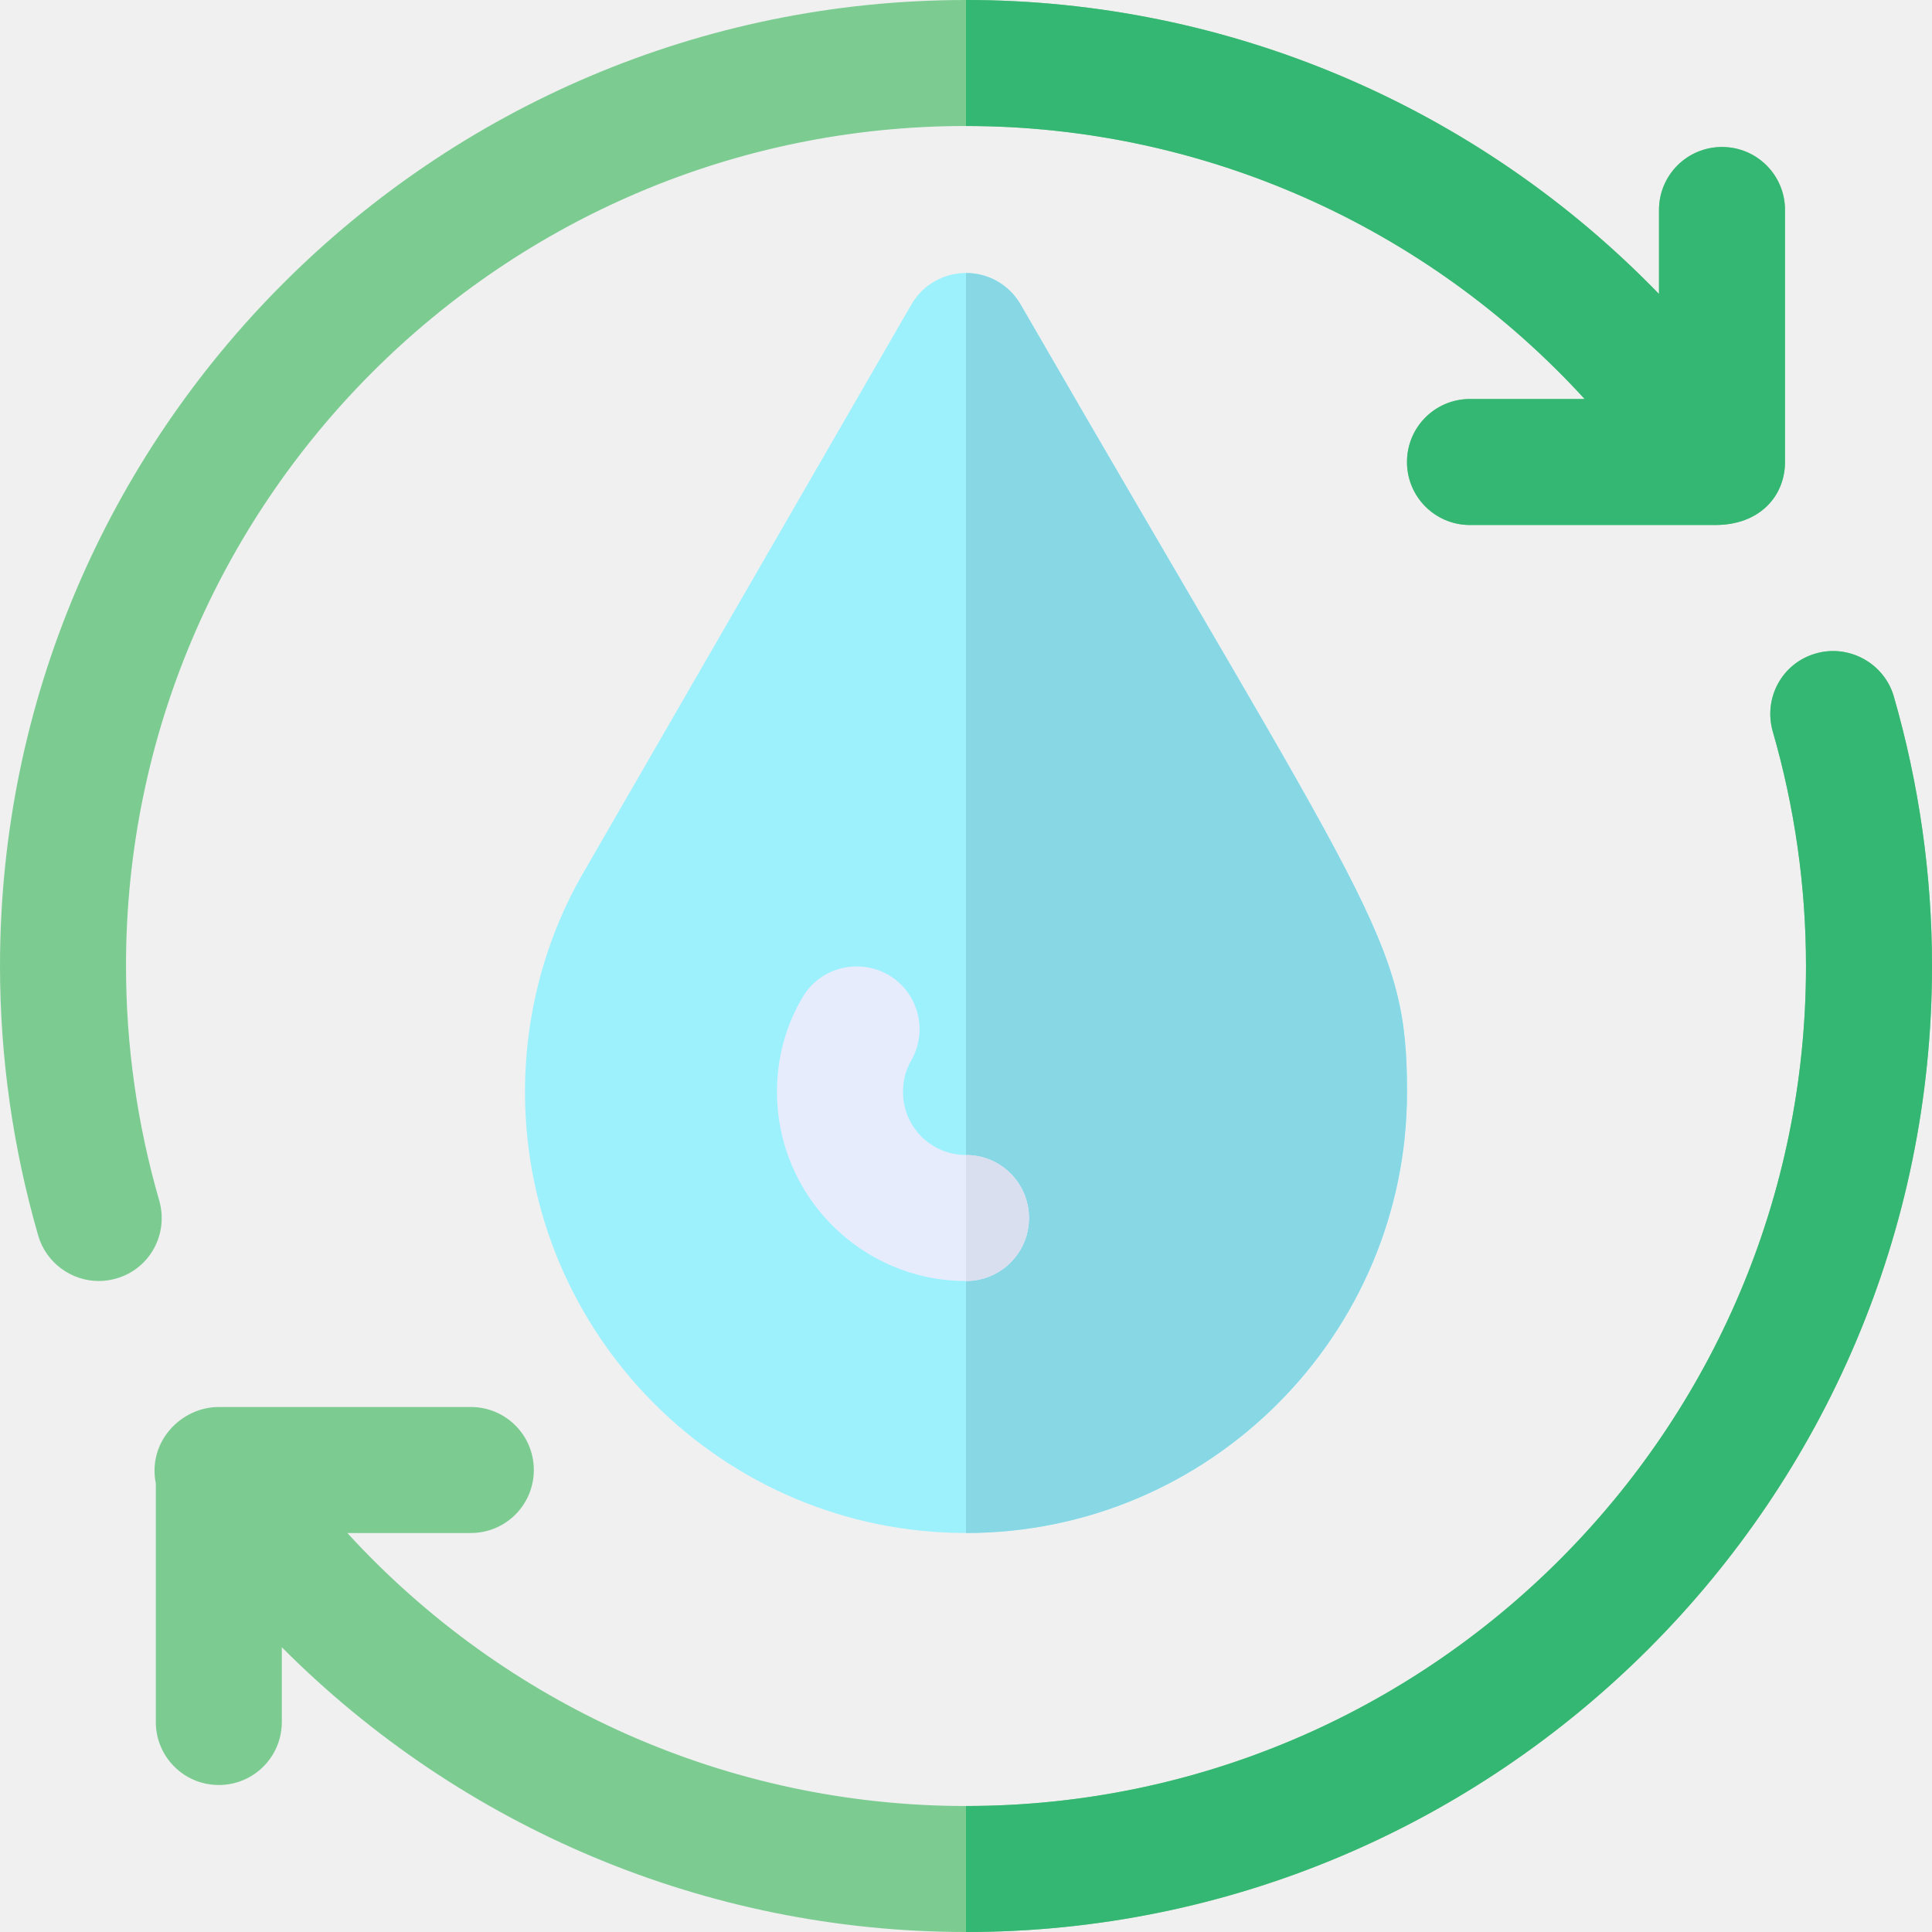
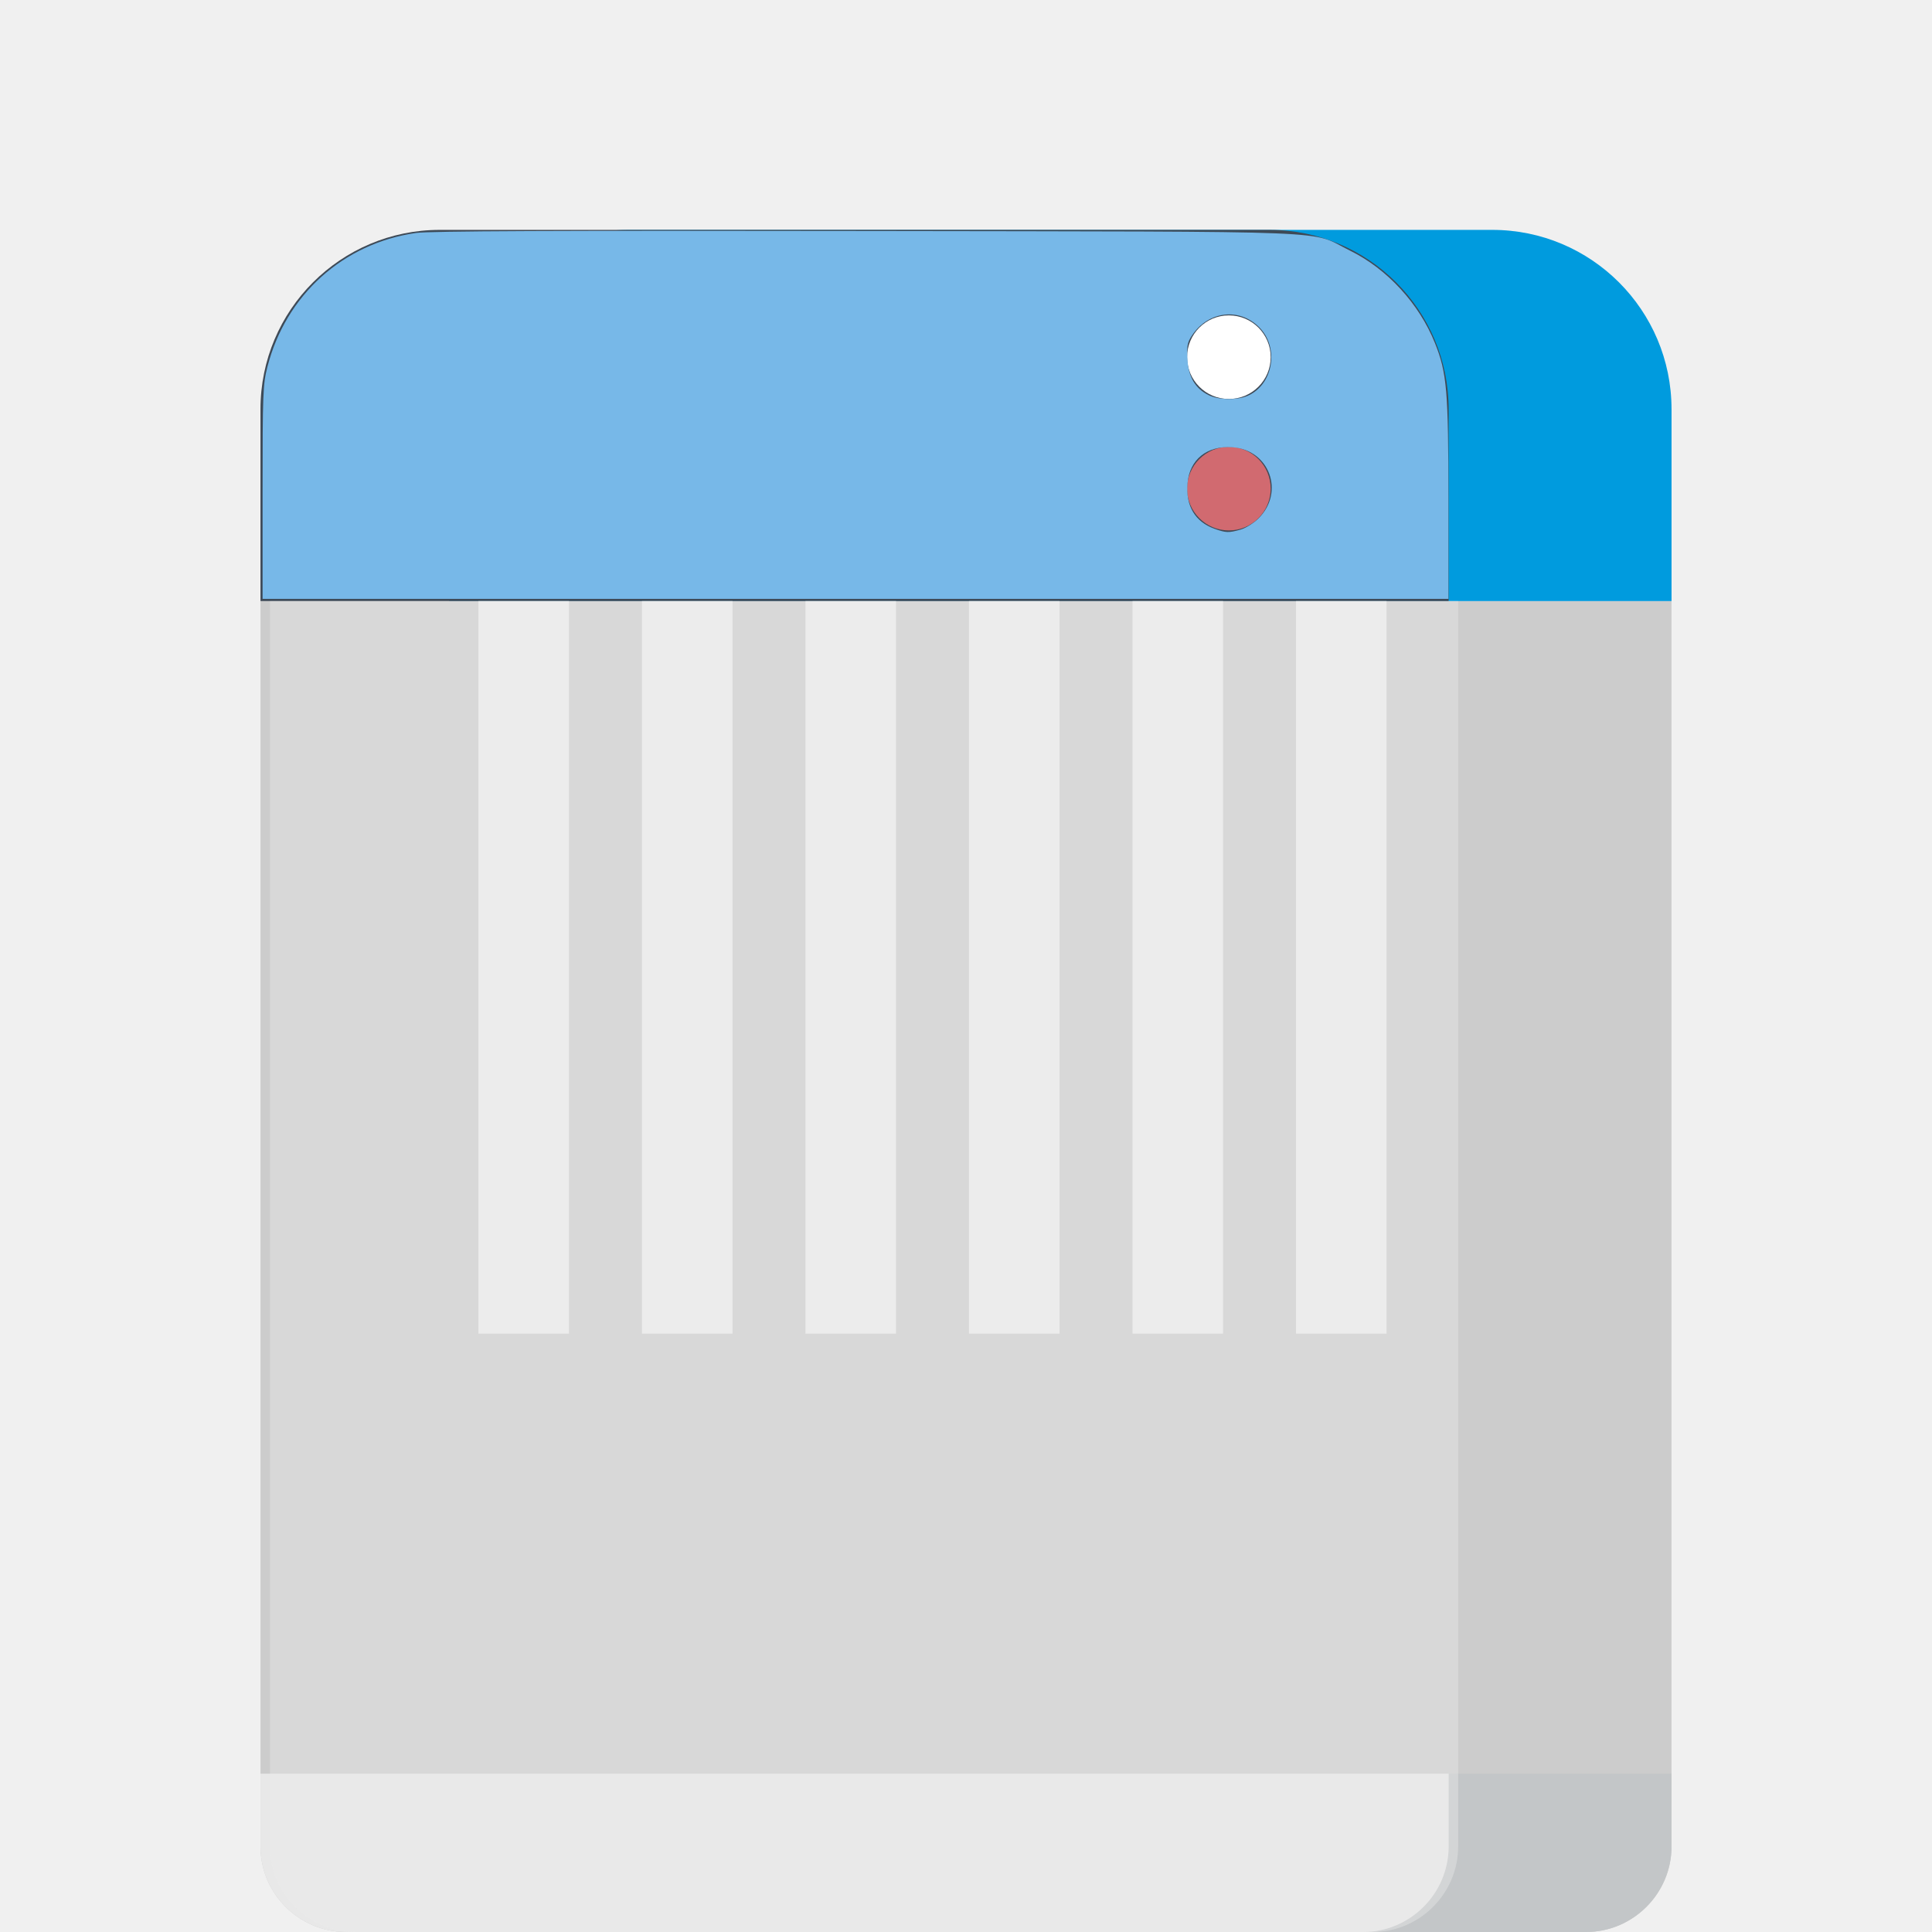
- <svg xmlns="http://www.w3.org/2000/svg" height="800px" width="800px" version="1.1" id="Layer_1" viewBox="0 0 512 512" xml:space="preserve">
-   <path style="fill:#9DF1FD;" d="M270.47,80.696c-3.228-5.565-8.904-8.348-14.47-8.348c-5.565,0-11.242,2.783-14.47,8.348  l-86.817,150.372c-10.24,17.586-15.583,37.843-15.583,58.323c0,64.445,52.424,116.87,116.87,116.87s116.87-52.424,116.87-116.87  C372.87,248.877,363.63,241.976,270.47,80.696z" />
-   <path style="fill:#87D7E4;" d="M372.87,289.391c0,64.445-52.424,116.87-116.87,116.87V72.348c5.565,0,11.242,2.783,14.47,8.348  C363.63,241.976,372.87,248.877,372.87,289.391z" />
-   <path style="fill:#E7ECFD;" d="M272.696,322.783c0,9.238-7.456,16.696-16.696,16.696c-27.603,0-50.087-22.483-50.087-50.087  c0-8.904,2.226-17.363,6.678-24.932c4.563-8.014,14.803-10.685,22.817-6.122c7.903,4.564,10.685,14.803,6.009,22.817  c-1.446,2.56-2.114,5.231-2.114,8.237c0,9.238,7.456,16.696,16.696,16.696S272.696,313.544,272.696,322.783z" />
-   <g>
-     <path style="fill:#7CCC92;" d="M512,256c0,141.134-114.867,256-256,256c-68.674,0-133.677-27.603-181.315-75.464v19.812   c0,9.238-7.456,16.696-16.696,16.696c-9.238,0-16.696-7.457-16.696-16.696v-63.221c-2.226-11.02,6.679-20.257,16.696-20.257h66.783   c9.239,0,16.696,7.457,16.696,16.696c0,9.238-7.456,16.696-16.696,16.696H92.049c41.85,45.746,101.064,72.348,163.951,72.348   c122.769,0,222.609-99.84,222.609-222.609c0-21.148-3.005-42.073-8.793-62.108c-2.56-8.904,2.449-18.143,11.353-20.703   c8.793-2.56,18.143,2.56,20.704,11.353C508.548,207.694,512,231.736,512,256z" />
-     <path style="fill:#7CCC92;" d="M473.043,55.652v66.783c0,8.904-6.568,16.696-18.475,16.696c-0.111,0-0.111,0-0.111,0h-64.892   c-9.239,0-16.696-7.457-16.696-16.696s7.456-16.696,16.696-16.696h30.386C378.101,59.993,318.887,33.391,256,33.391   c-122.769,0-222.609,99.84-222.609,222.609c0,21.148,3.005,42.073,8.793,62.108c2.56,8.904-2.449,18.143-11.353,20.703   c-1.558,0.445-3.117,0.668-4.675,0.668c-7.235,0-13.913-4.786-16.029-12.021C3.452,304.306,0,280.264,0,256   C0,114.866,114.867,0,256,0c69.899,0,135.791,28.494,183.652,77.913V55.652c0-9.238,7.456-16.696,16.696-16.696   C465.587,38.957,473.043,46.414,473.043,55.652z" />
-   </g>
-   <path style="fill:#DADFF0;" d="M272.696,322.783c0,9.238-7.456,16.696-16.696,16.696v-33.391  C265.239,306.087,272.696,313.544,272.696,322.783z" />
-   <g>
-     <path style="fill:#34B772;" d="M512,256c0,141.134-114.867,256-256,256v-33.391c122.769,0,222.609-99.84,222.609-222.609   c0-21.148-3.005-42.073-8.793-62.108c-2.56-8.904,2.449-18.143,11.353-20.703c8.793-2.56,18.143,2.56,20.704,11.353   C508.548,207.694,512,231.736,512,256z" />
-     <path style="fill:#34B772;" d="M473.043,55.652v66.783c0,8.904-6.568,16.696-18.475,16.696c-0.111,0-0.111,0-0.111,0h-64.892   c-9.239,0-16.696-7.457-16.696-16.696s7.456-16.696,16.696-16.696h30.386C378.101,59.993,318.887,33.391,256,33.391V0   c69.899,0,135.791,28.494,183.652,77.913V55.652c0-9.238,7.456-16.696,16.696-16.696C465.587,38.957,473.043,46.414,473.043,55.652   z" />
+ <svg xmlns="http://www.w3.org/2000/svg" version="1.1" id="Layer_1" viewBox="0 0 363.062 363.062" xml:space="preserve">
+   <defs id="defs15" />
+   <g id="g15">
+     <path style="fill:#cccccc" d="M314.113,112.957v234.038c0,8.836-7.23,16.066-16.065,16.066H100.473   c-8.836,0-16.065-7.23-16.065-16.066V112.957H314.113z" id="path1" />
+     <path style="fill:#C3C6C8;" d="M84.406,333.308v13.688c0,8.836,7.229,16.066,16.065,16.066h197.576   c8.836,0,16.065-7.23,16.065-16.066v-13.688H84.406z" id="path2" />
+     <path style="fill:#009bde;fill-opacity:1" d="M314.113,76.891c0-18.608-15.082-33.692-33.689-33.692H118.1c-18.607,0-33.692,15.084-33.692,33.692   v36.066h229.707V76.891H314.113z" id="path3" />
+     <path style="fill:#cccccc" d="M272.228,112.957v234.038c0,8.836-7.229,16.066-16.065,16.066H65.014   c-8.836,0-16.065-7.23-16.065-16.066V112.957H272.228z" id="path4" />
+     <path style="fill:#3E4A57;" d="M272.228,76.891c0-18.608-15.084-33.692-33.691-33.692h-155.9   c-18.607,0-33.689,15.084-33.689,33.692v36.066h223.28V76.891z" id="path5" />
+     <g id="g6">
+       <circle style="fill:#FFFFFF;" cx="230.93" cy="67.12" r="7.854" id="circle5" />
+       <circle style="fill:#D16A70;" cx="230.93" cy="91.823" r="7.854" id="circle6" />
+     </g>
+     <g id="g14" style="fill:#ececec">
+       <rect x="89.908" y="112.957" style="fill:#ececec" width="17.013" height="137.667" id="rect9" />
+       <rect x="120.637" y="112.957" style="fill:#ececec" width="17.016" height="137.667" id="rect10" />
+       <rect x="151.364" y="112.957" style="fill:#ececec" width="17.016" height="137.667" id="rect11" />
+       <rect x="182.092" y="112.957" style="fill:#ececec" width="17.016" height="137.667" id="rect12" />
+       <rect x="212.821" y="112.957" style="fill:#ececec" width="17.014" height="137.667" id="rect13" />
+       <rect x="243.549" y="112.957" style="fill:#ececec" width="17.014" height="137.667" id="rect14" />
+     </g>
+     <path style="fill:#E8E8E8;" d="M48.947,333.308v13.688c0,8.836,7.229,16.066,16.065,16.066h191.149   c8.836,0,16.065-7.23,16.065-16.066v-13.688H48.947z" id="path14" />
+     <path style="opacity:0.4;fill:#ececec;enable-background:new" d="m 274.014,112.957 v 234.038 c 0,8.836 -7.229,16.066 -16.065,16.066 H 66.8 c -8.836,0 -16.065,-7.23 -16.065,-16.066 V 112.957 Z" id="path15" />
+     <path style="fill:#77b8e8;fill-opacity:1;stroke-width:0.251" d="m 49.346,92.512 c 0,-18.638 0.063,-20.269 0.903,-23.557 3.453,-13.502 14.238,-23.226 27.922,-25.175 2.569,-0.366 26.034,-0.468 84.827,-0.37 91.512,0.153 82.757,-0.203 90.694,3.689 6.991,3.429 13.002,9.973 15.971,17.388 2.234,5.581 2.522,8.934 2.522,29.351 V 112.536 H 160.765 49.346 Z M 233.1,99.534 c 0.977,-0.271 2.515,-1.232 3.418,-2.135 4.943,-4.943 2.038,-12.85 -4.905,-13.352 -4.806,-0.348 -8.081,2.291 -8.456,6.813 -0.351,4.234 1.431,7.21 5.102,8.518 2.13,0.759 2.612,0.775 4.841,0.156 z m 1.273,-25.119 c 4.879,-2.039 6.104,-9.068 2.251,-12.92 -3.733,-3.733 -9.506,-3.053 -12.586,1.483 -0.902,1.328 -1.031,1.979 -0.893,4.504 0.185,3.38 1.456,5.53 4.015,6.791 1.815,0.894 5.249,0.962 7.212,0.142 z" id="path16" />
  </g>
</svg>
